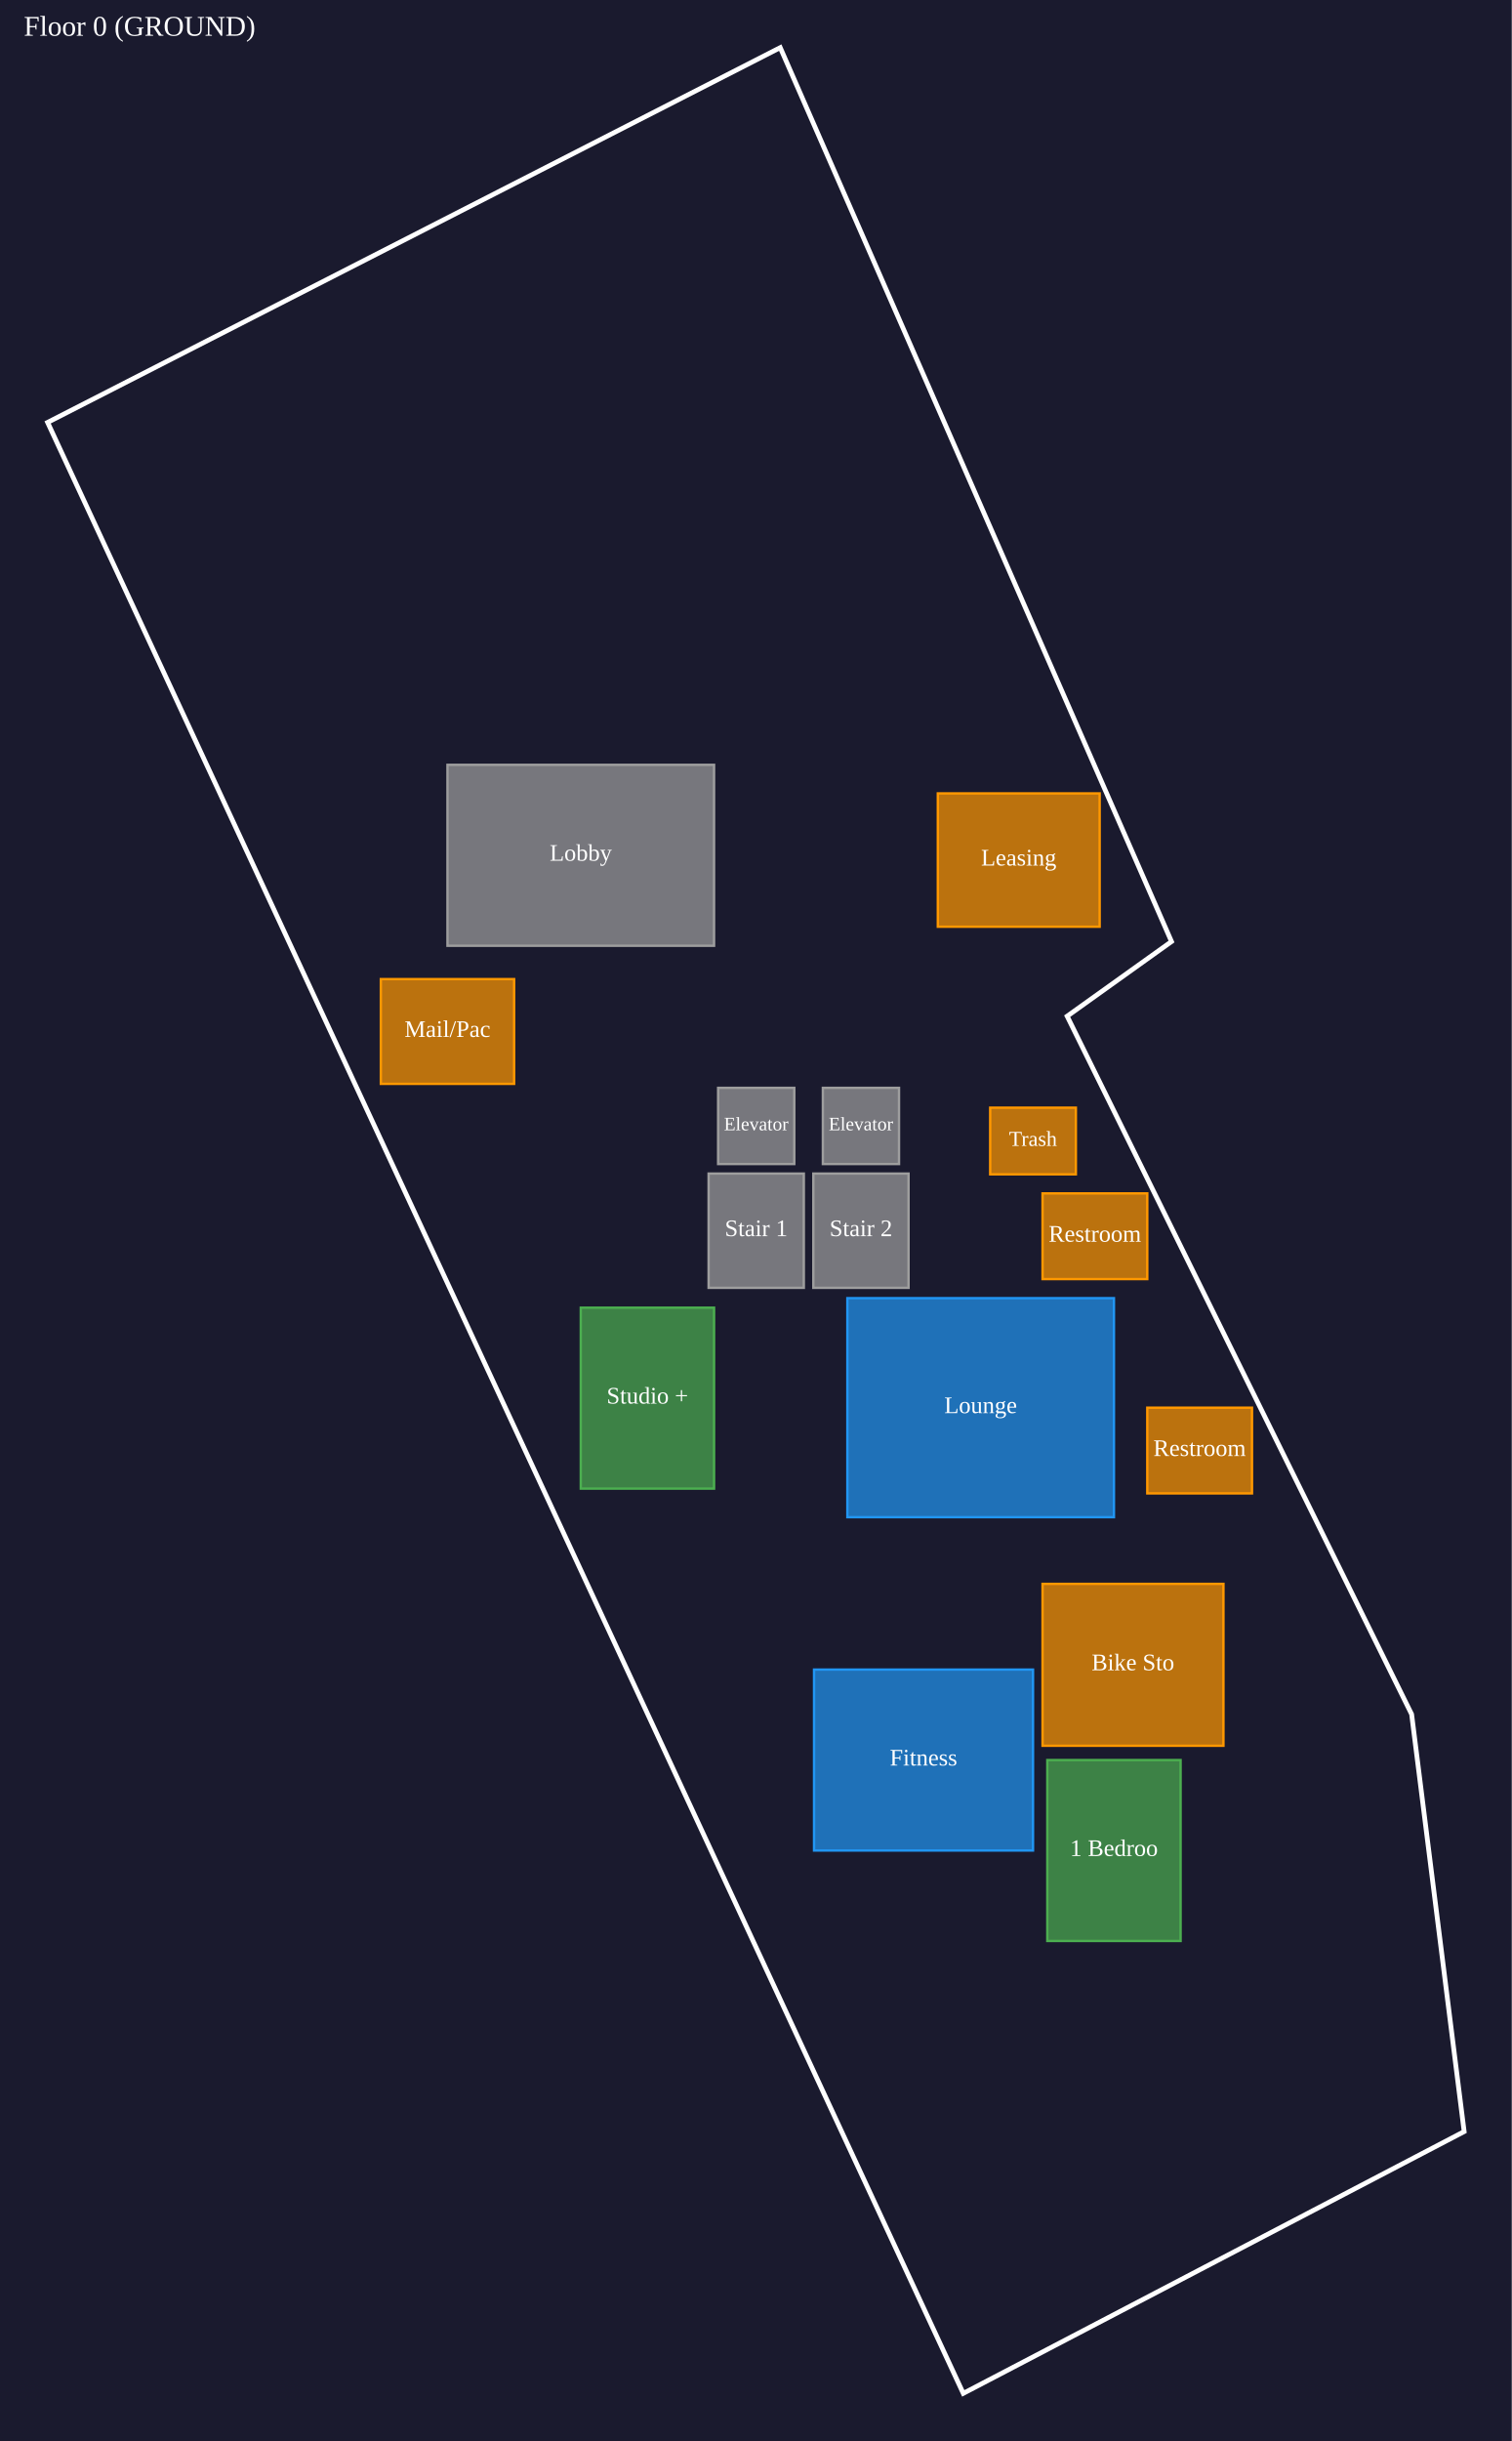
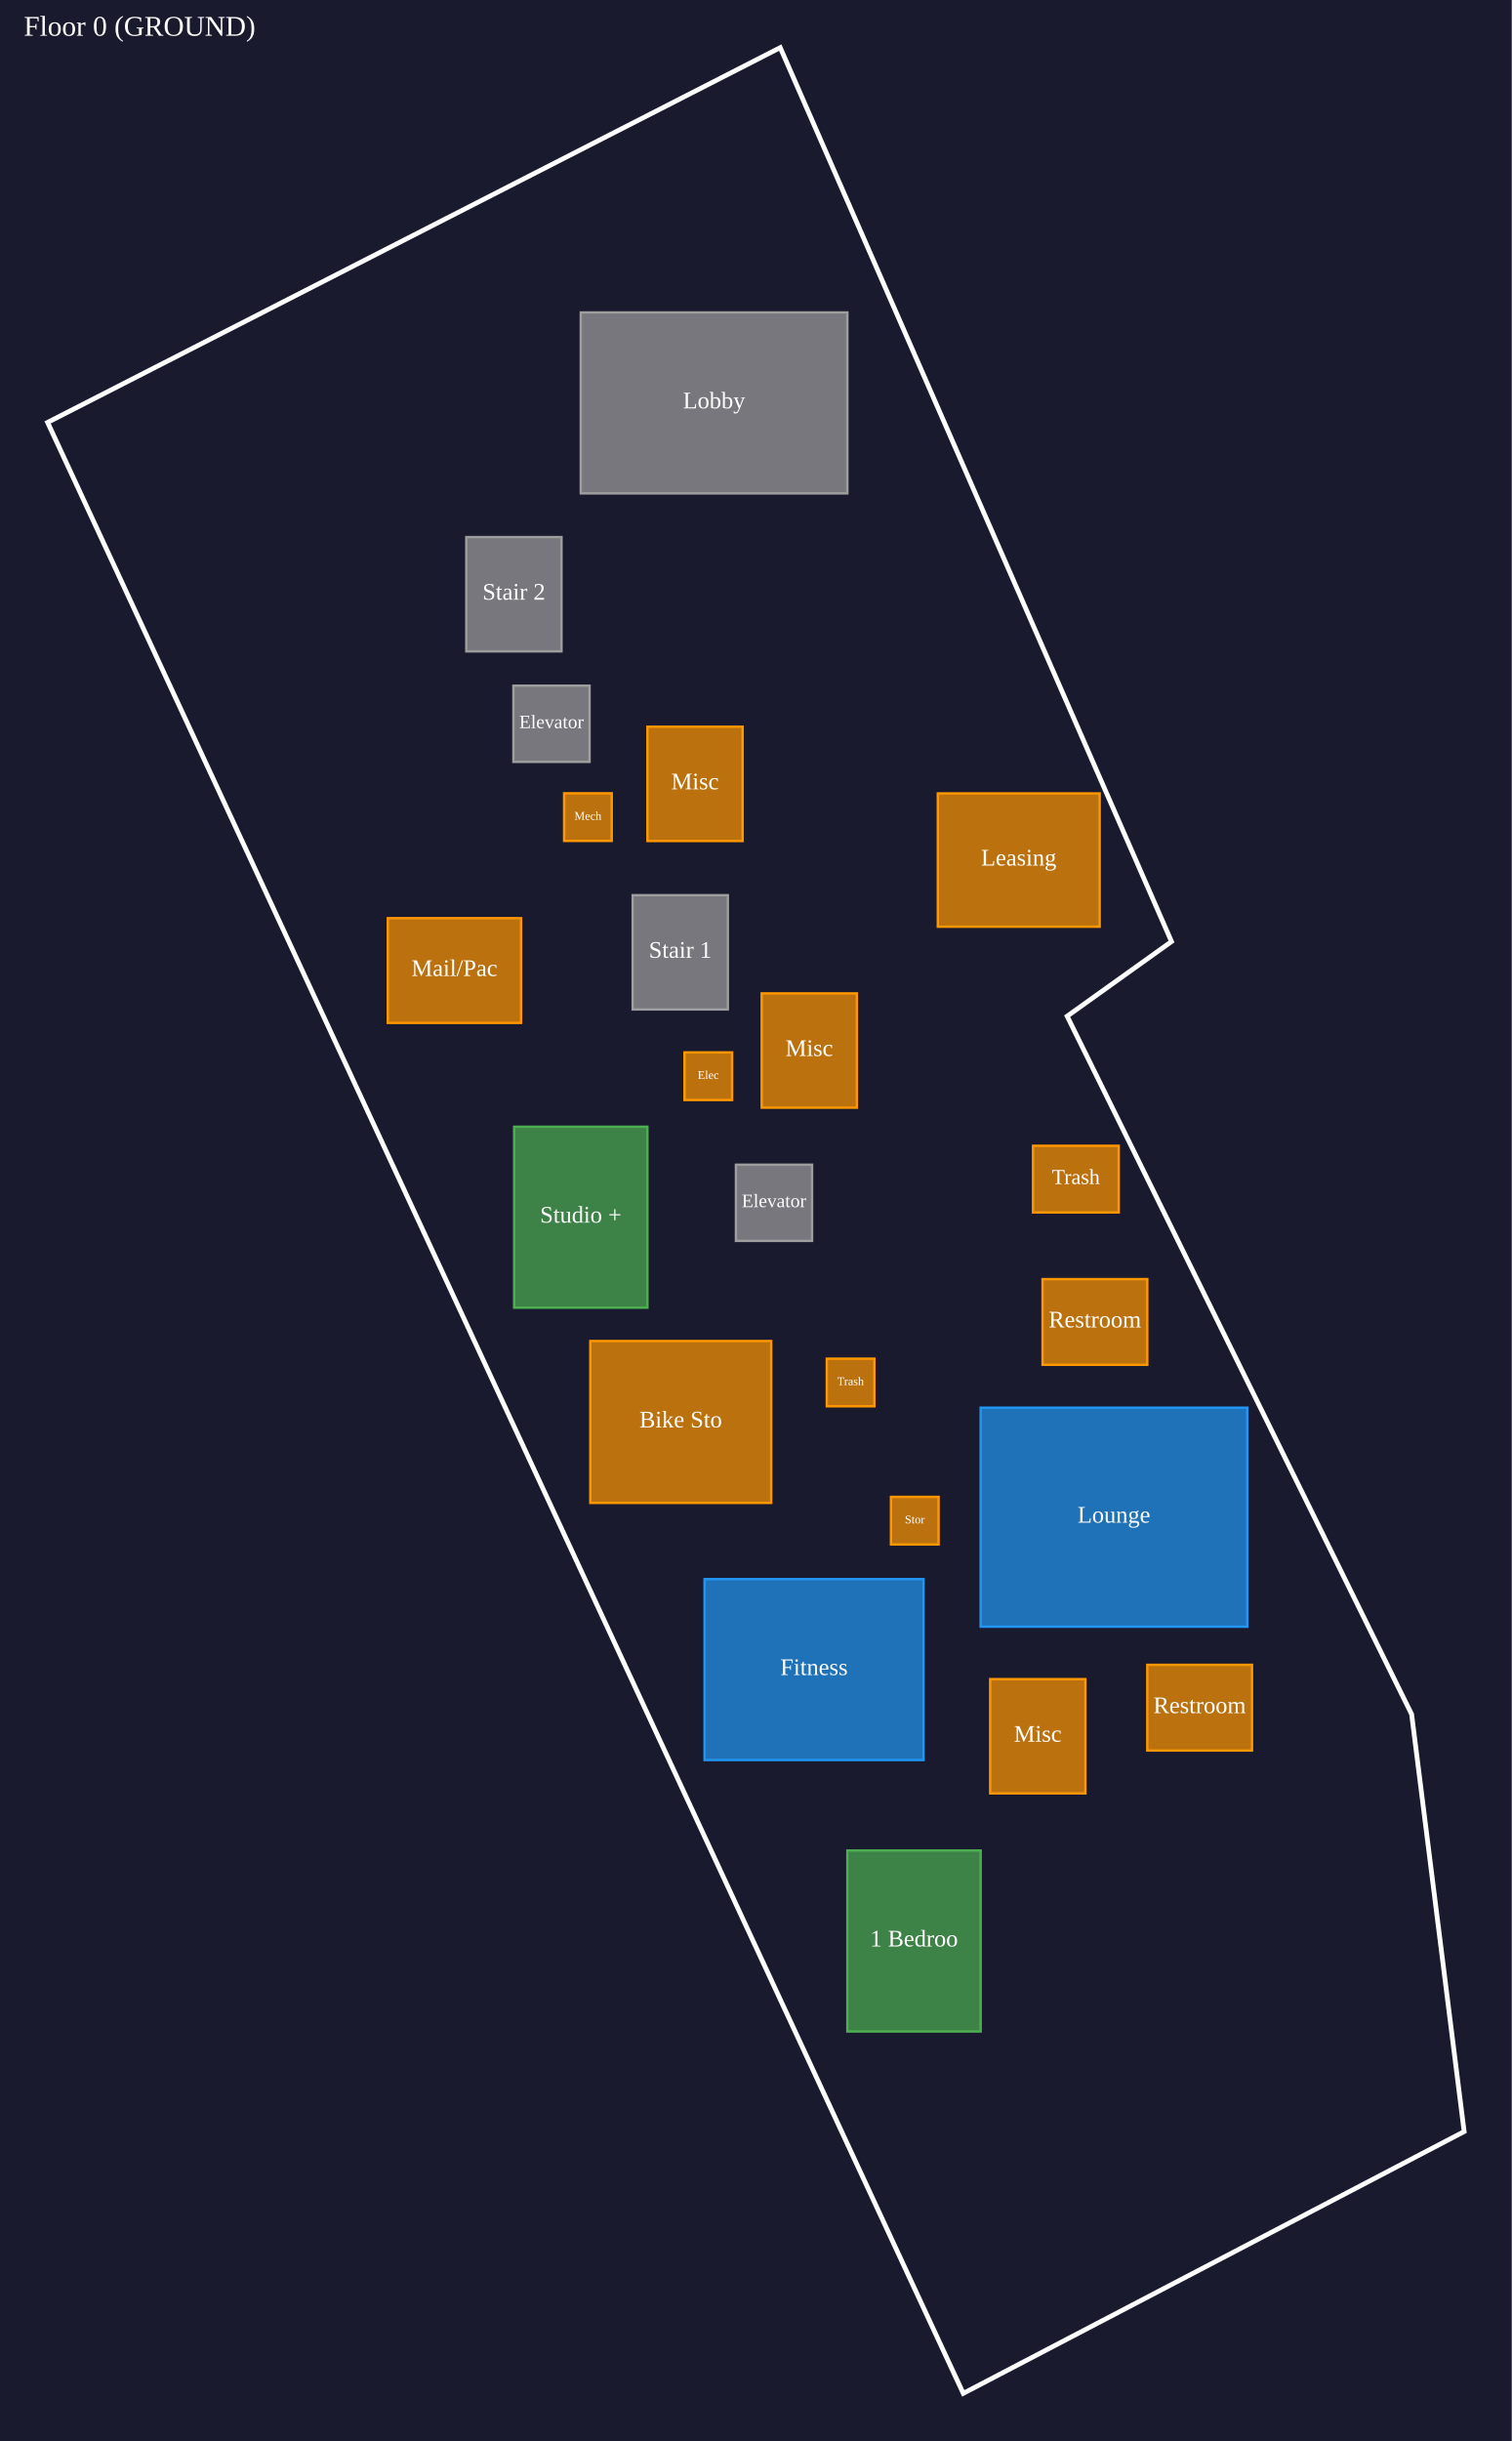
<svg xmlns="http://www.w3.org/2000/svg" width="635.13" height="1025.227" viewBox="0 0 635.13 1025.227">
  <rect width="100%" height="100%" fill="#1a1a2e" />
  <path d="M 615.13 895.269 L 593.059 719.978 L 448.336 426.804 L 492.179 395.455 L 327.804 20 L 20 177.41 L 404.691 1005.227 Z" fill="none" stroke="#fff" stroke-width="2" />
-   <rect x="297.705" y="492.898" width="40" height="48" fill="#9E9E9E" fill-opacity="0.7" stroke="#9E9E9E" stroke-width="1" />
-   <text x="317.705" y="516.898" font-size="10" fill="white" text-anchor="middle" dominant-baseline="middle">Stair 1</text>
-   <rect x="341.705" y="492.898" width="40" height="48" fill="#9E9E9E" fill-opacity="0.7" stroke="#9E9E9E" stroke-width="1" />
-   <text x="361.705" y="516.898" font-size="10" fill="white" text-anchor="middle" dominant-baseline="middle">Stair 2</text>
-   <rect x="301.705" y="456.898" width="32" height="32" fill="#9E9E9E" fill-opacity="0.7" stroke="#9E9E9E" stroke-width="1" />
-   <text x="317.705" y="472.898" font-size="8" fill="white" text-anchor="middle" dominant-baseline="middle">Elevator</text>
-   <rect x="345.705" y="456.898" width="32" height="32" fill="#9E9E9E" fill-opacity="0.7" stroke="#9E9E9E" stroke-width="1" />
-   <text x="361.705" y="472.898" font-size="8" fill="white" text-anchor="middle" dominant-baseline="middle">Elevator</text>
-   <rect x="188" y="321.227" width="112" height="76" fill="#9E9E9E" fill-opacity="0.7" stroke="#9E9E9E" stroke-width="1" />
-   <text x="244" y="359.227" font-size="10" fill="white" text-anchor="middle" dominant-baseline="middle">Lobby</text>
+   <rect x="265.791" y="375.977" width="40" height="48" fill="#9E9E9E" fill-opacity="0.7" stroke="#9E9E9E" stroke-width="1" />
+   <text x="285.791" y="399.977" font-size="10" fill="white" text-anchor="middle" dominant-baseline="middle">Stair 1</text>
+   <rect x="195.899" y="225.577" width="40" height="48" fill="#9E9E9E" fill-opacity="0.7" stroke="#9E9E9E" stroke-width="1" />
+   <text x="215.899" y="249.577" font-size="10" fill="white" text-anchor="middle" dominant-baseline="middle">Stair 2</text>
+   <rect x="309.179" y="489.176" width="32" height="32" fill="#9E9E9E" fill-opacity="0.7" stroke="#9E9E9E" stroke-width="1" />
+   <text x="325.179" y="505.176" font-size="8" fill="white" text-anchor="middle" dominant-baseline="middle">Elevator</text>
+   <rect x="215.688" y="287.991" width="32" height="32" fill="#9E9E9E" fill-opacity="0.7" stroke="#9E9E9E" stroke-width="1" />
+   <text x="231.688" y="303.991" font-size="8" fill="white" text-anchor="middle" dominant-baseline="middle">Elevator</text>
+   <rect x="347.353" y="570.646" width="20" height="20" fill="#FF9800" fill-opacity="0.7" stroke="#FF9800" stroke-width="1" />
+   <text x="357.353" y="580.646" font-size="5" fill="white" text-anchor="middle" dominant-baseline="middle">Trash</text>
+   <rect x="237.005" y="333.187" width="20" height="20" fill="#FF9800" fill-opacity="0.7" stroke="#FF9800" stroke-width="1" />
+   <text x="247.005" y="343.187" font-size="5" fill="white" text-anchor="middle" dominant-baseline="middle">Mech</text>
+   <rect x="374.324" y="628.685" width="20" height="20" fill="#FF9800" fill-opacity="0.7" stroke="#FF9800" stroke-width="1" />
+   <text x="384.324" y="638.685" font-size="5" fill="white" text-anchor="middle" dominant-baseline="middle">Stor</text>
+   <rect x="287.576" y="442.011" width="20" height="20" fill="#FF9800" fill-opacity="0.7" stroke="#FF9800" stroke-width="1" />
+   <text x="297.576" y="452.011" font-size="5" fill="white" text-anchor="middle" dominant-baseline="middle">Elec</text>
+   <rect x="272" y="305.227" width="40" height="48" fill="#FF9800" fill-opacity="0.7" stroke="#FF9800" stroke-width="1" />
+   <text x="292" y="329.227" font-size="10" fill="white" text-anchor="middle" dominant-baseline="middle">Misc</text>
+   <rect x="320" y="417.227" width="40" height="48" fill="#FF9800" fill-opacity="0.7" stroke="#FF9800" stroke-width="1" />
+   <text x="340" y="441.227" font-size="10" fill="white" text-anchor="middle" dominant-baseline="middle">Misc</text>
+   <rect x="416" y="705.227" width="40" height="48" fill="#FF9800" fill-opacity="0.7" stroke="#FF9800" stroke-width="1" />
+   <text x="436" y="729.227" font-size="10" fill="white" text-anchor="middle" dominant-baseline="middle">Misc</text>
+   <rect x="244" y="131.227" width="112" height="76" fill="#9E9E9E" fill-opacity="0.7" stroke="#9E9E9E" stroke-width="1" />
+   <text x="300" y="169.227" font-size="10" fill="white" text-anchor="middle" dominant-baseline="middle">Lobby</text>
  <rect x="394" y="333.227" width="68" height="56" fill="#FF9800" fill-opacity="0.7" stroke="#FF9800" stroke-width="1" />
  <text x="428" y="361.227" font-size="10" fill="white" text-anchor="middle" dominant-baseline="middle">Leasing</text>
-   <rect x="160" y="411.227" width="56" height="44" fill="#FF9800" fill-opacity="0.7" stroke="#FF9800" stroke-width="1" />
-   <text x="188" y="433.227" font-size="10" fill="white" text-anchor="middle" dominant-baseline="middle">Mail/Pac</text>
-   <rect x="356" y="545.227" width="112" height="92" fill="#2196F3" fill-opacity="0.7" stroke="#2196F3" stroke-width="1" />
-   <text x="412" y="591.227" font-size="10" fill="white" text-anchor="middle" dominant-baseline="middle">Lounge</text>
-   <rect x="342" y="701.227" width="92" height="76" fill="#2196F3" fill-opacity="0.7" stroke="#2196F3" stroke-width="1" />
-   <text x="388" y="739.227" font-size="10" fill="white" text-anchor="middle" dominant-baseline="middle">Fitness</text>
-   <rect x="438" y="501.227" width="44" height="36" fill="#FF9800" fill-opacity="0.7" stroke="#FF9800" stroke-width="1" />
-   <text x="460" y="519.227" font-size="10" fill="white" text-anchor="middle" dominant-baseline="middle">Restroom</text>
-   <rect x="482" y="591.227" width="44" height="36" fill="#FF9800" fill-opacity="0.7" stroke="#FF9800" stroke-width="1" />
-   <text x="504" y="609.227" font-size="10" fill="white" text-anchor="middle" dominant-baseline="middle">Restroom</text>
-   <rect x="416" y="465.227" width="36" height="28" fill="#FF9800" fill-opacity="0.7" stroke="#FF9800" stroke-width="1" />
-   <text x="434" y="479.227" font-size="9" fill="white" text-anchor="middle" dominant-baseline="middle">Trash</text>
-   <rect x="438" y="665.227" width="76" height="68" fill="#FF9800" fill-opacity="0.7" stroke="#FF9800" stroke-width="1" />
-   <text x="476" y="699.227" font-size="10" fill="white" text-anchor="middle" dominant-baseline="middle">Bike Sto</text>
-   <rect x="244" y="549.227" width="56" height="76" fill="#4CAF50" fill-opacity="0.7" stroke="#4CAF50" stroke-width="1" />
-   <text x="272" y="587.227" font-size="10" fill="white" text-anchor="middle" dominant-baseline="middle">Studio +</text>
-   <rect x="440" y="739.227" width="56" height="76" fill="#4CAF50" fill-opacity="0.7" stroke="#4CAF50" stroke-width="1" />
-   <text x="468" y="777.227" font-size="10" fill="white" text-anchor="middle" dominant-baseline="middle">1 Bedroo</text>
+   <rect x="162.923" y="385.628" width="56" height="44" fill="#FF9800" fill-opacity="0.7" stroke="#FF9800" stroke-width="1" />
+   <text x="190.923" y="407.628" font-size="10" fill="white" text-anchor="middle" dominant-baseline="middle">Mail/Pac</text>
+   <rect x="412" y="591.227" width="112" height="92" fill="#2196F3" fill-opacity="0.7" stroke="#2196F3" stroke-width="1" />
+   <text x="468" y="637.227" font-size="10" fill="white" text-anchor="middle" dominant-baseline="middle">Lounge</text>
+   <rect x="296" y="663.227" width="92" height="76" fill="#2196F3" fill-opacity="0.7" stroke="#2196F3" stroke-width="1" />
+   <text x="342" y="701.227" font-size="10" fill="white" text-anchor="middle" dominant-baseline="middle">Fitness</text>
+   <rect x="438" y="537.227" width="44" height="36" fill="#FF9800" fill-opacity="0.7" stroke="#FF9800" stroke-width="1" />
+   <text x="460" y="555.227" font-size="10" fill="white" text-anchor="middle" dominant-baseline="middle">Restroom</text>
+   <rect x="482" y="699.227" width="44" height="36" fill="#FF9800" fill-opacity="0.7" stroke="#FF9800" stroke-width="1" />
+   <text x="504" y="717.227" font-size="10" fill="white" text-anchor="middle" dominant-baseline="middle">Restroom</text>
+   <rect x="434" y="481.227" width="36" height="28" fill="#FF9800" fill-opacity="0.7" stroke="#FF9800" stroke-width="1" />
+   <text x="452" y="495.227" font-size="9" fill="white" text-anchor="middle" dominant-baseline="middle">Trash</text>
+   <rect x="248" y="563.227" width="76" height="68" fill="#FF9800" fill-opacity="0.7" stroke="#FF9800" stroke-width="1" />
+   <text x="286" y="597.227" font-size="10" fill="white" text-anchor="middle" dominant-baseline="middle">Bike Sto</text>
+   <rect x="216" y="473.227" width="56" height="76" fill="#4CAF50" fill-opacity="0.7" stroke="#4CAF50" stroke-width="1" />
+   <text x="244" y="511.227" font-size="10" fill="white" text-anchor="middle" dominant-baseline="middle">Studio +</text>
+   <rect x="356" y="777.227" width="56" height="76" fill="#4CAF50" fill-opacity="0.7" stroke="#4CAF50" stroke-width="1" />
+   <text x="384" y="815.227" font-size="10" fill="white" text-anchor="middle" dominant-baseline="middle">1 Bedroo</text>
  <text x="10" y="15" font-size="12" fill="white">Floor 0 (GROUND)</text>
</svg>
